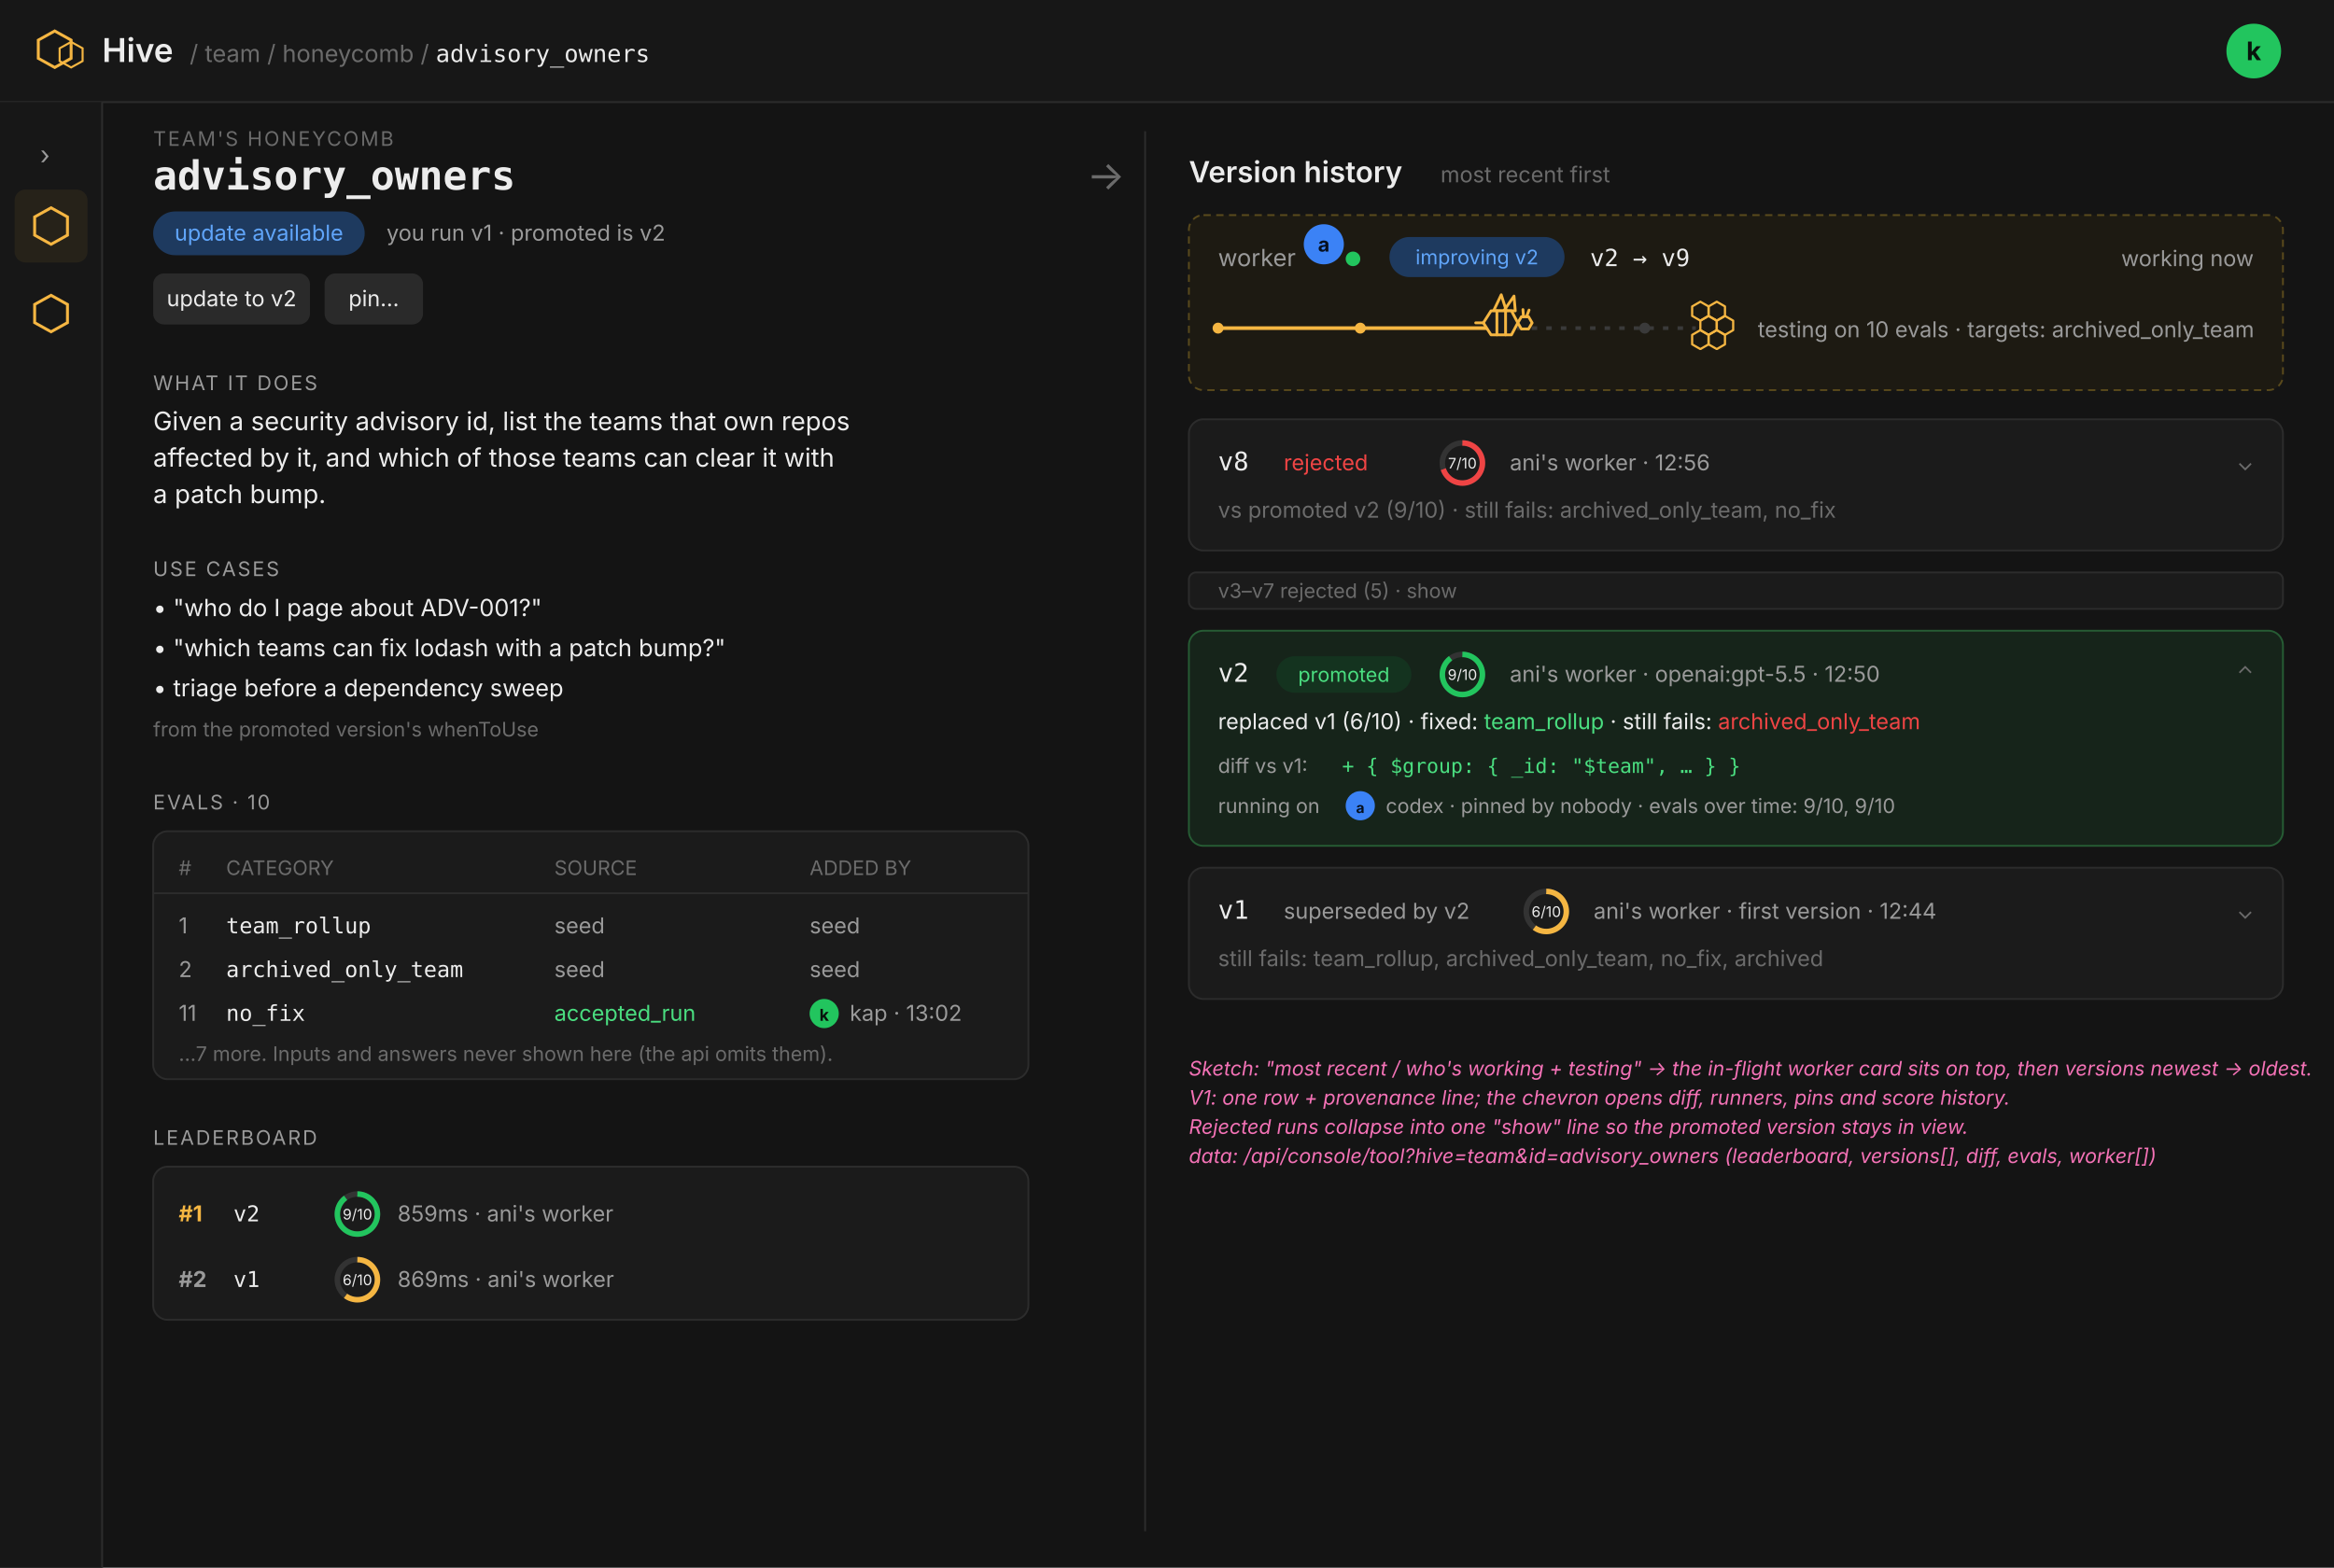
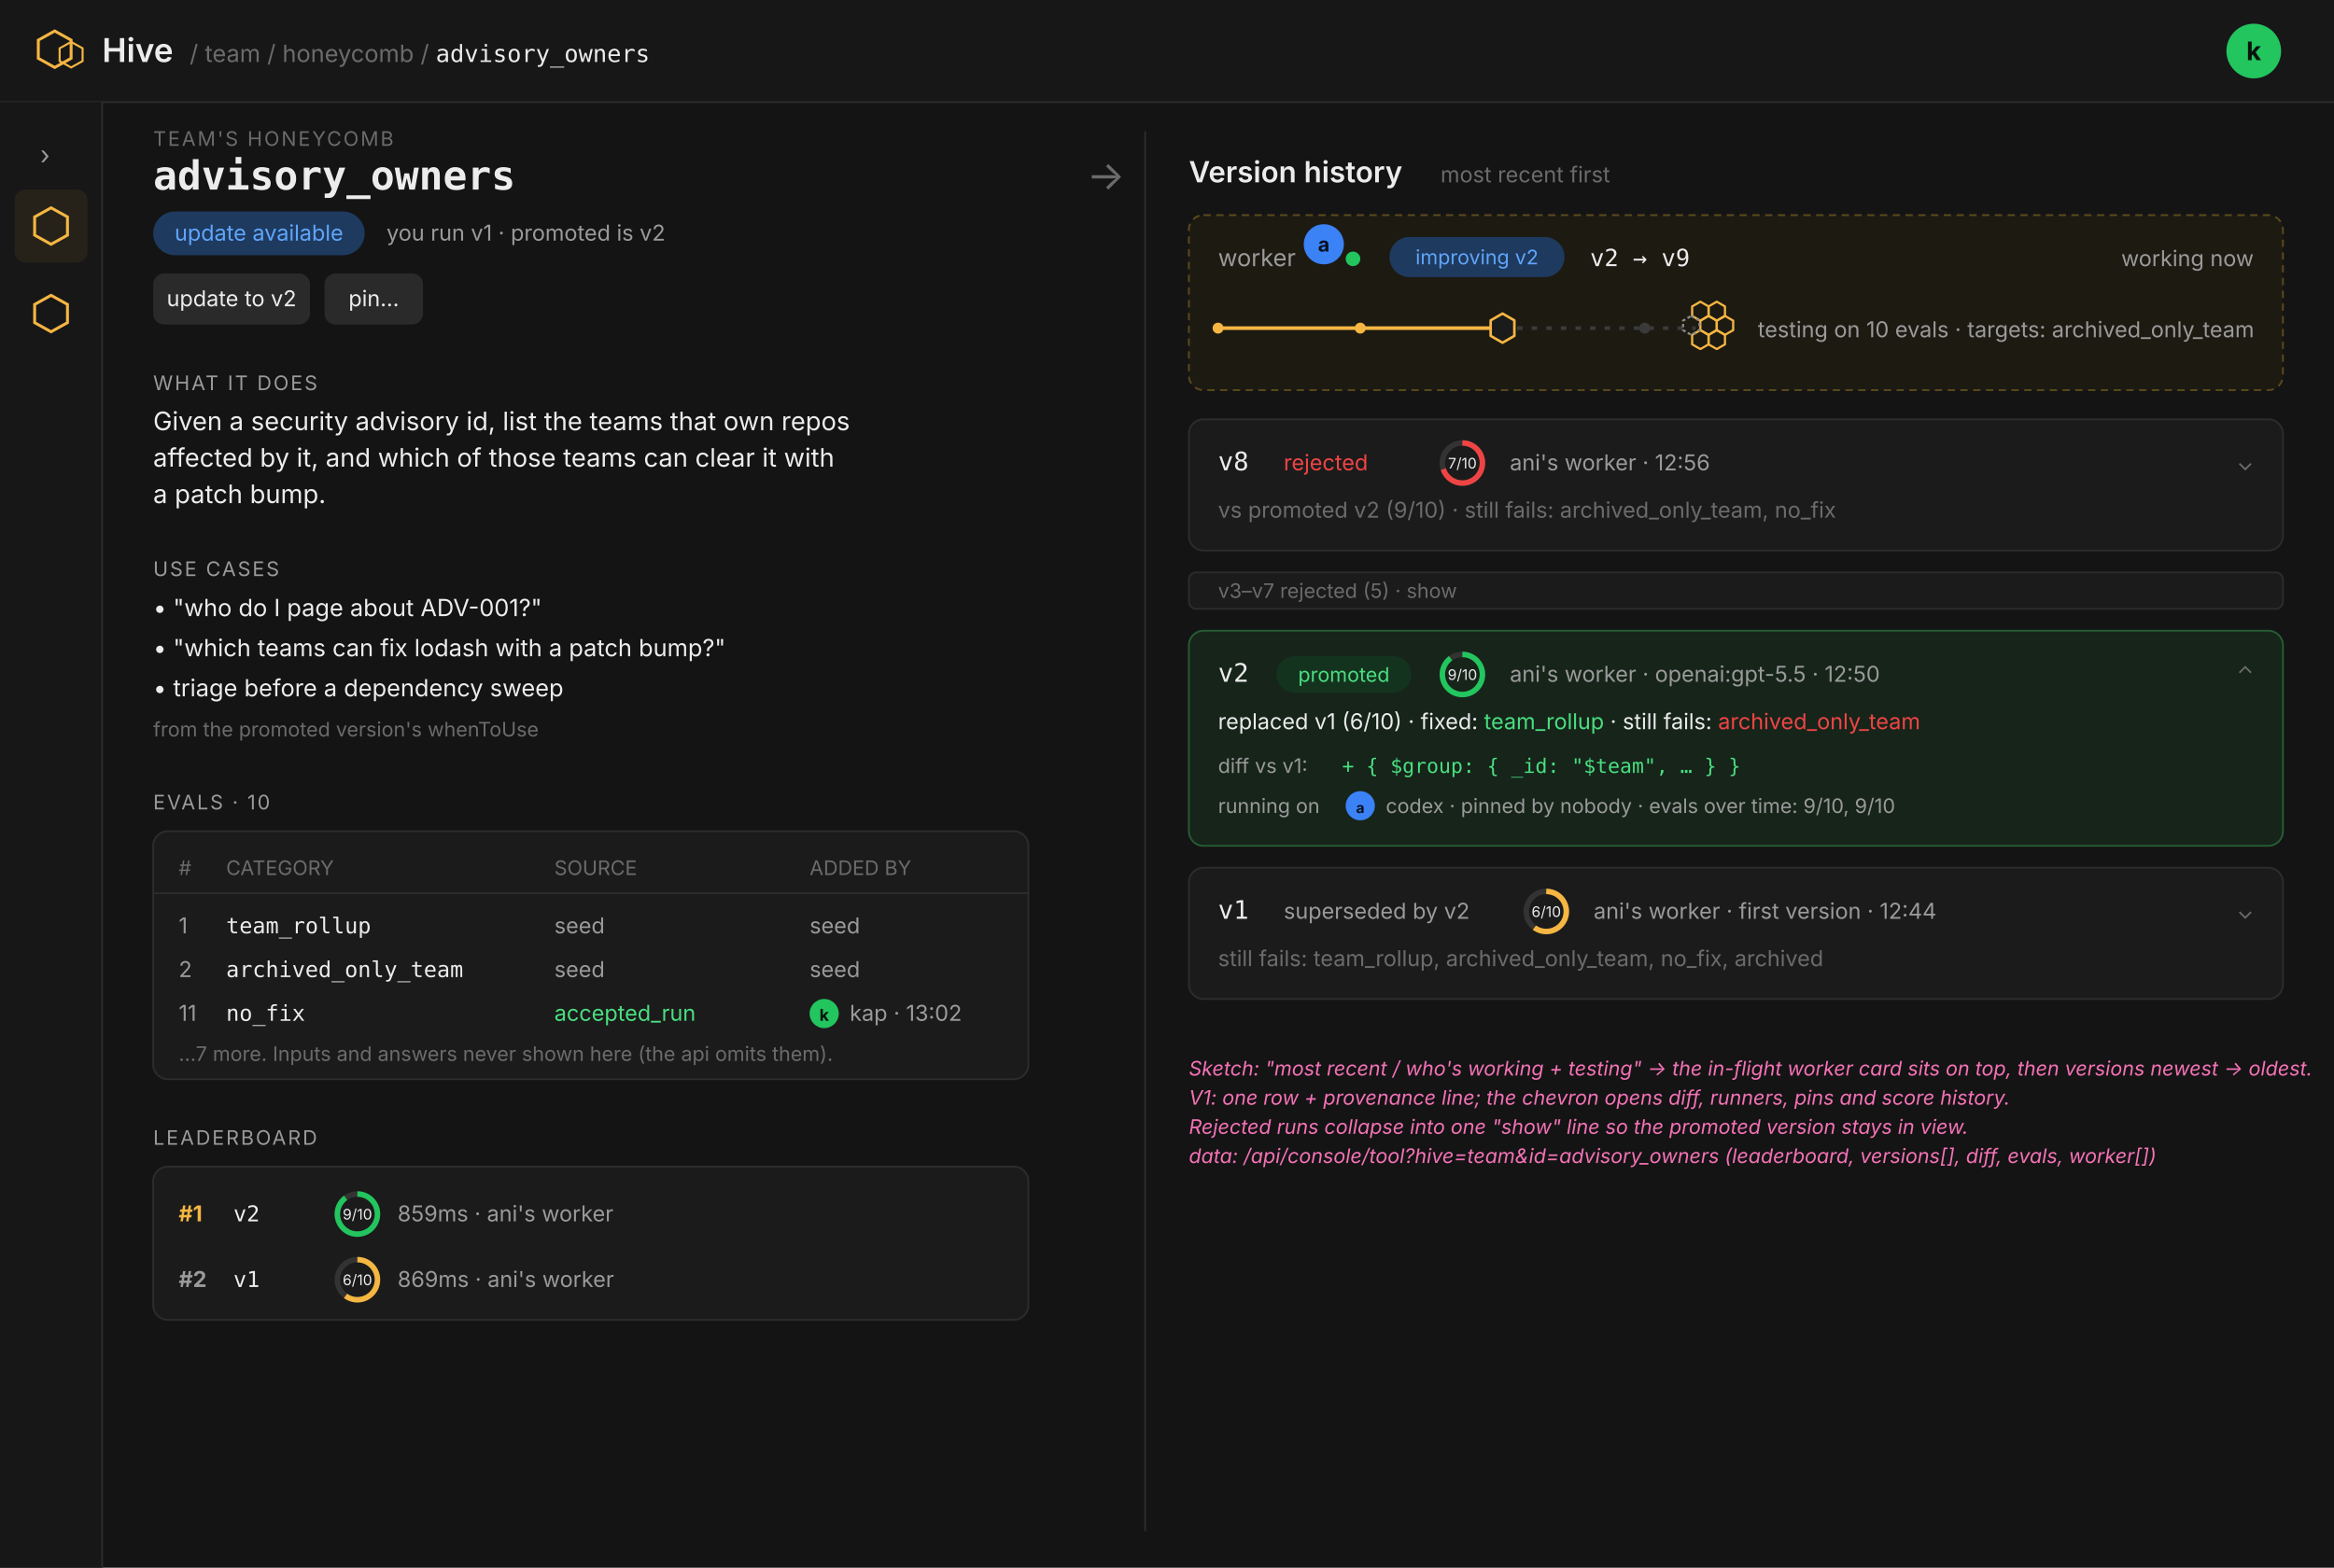
<svg xmlns="http://www.w3.org/2000/svg" viewBox="0 0 1280 860" width="1280" height="860" font-family="Inter, -apple-system, Segoe UI, sans-serif">
  <defs>
    <style>
      .bg{fill:#141414}.panel{fill:#1b1b1b;stroke:#2c2c2c}.line{stroke:#2c2c2c}
      .t{fill:#ececec}.m{fill:#9a9a9a}.f{fill:#6b6b6b}.mono{font-family:"JetBrains Mono",ui-monospace,monospace}
      .ani{fill:#3b82f6}.kap{fill:#22c55e}.acc{fill:#f5b642}.info{fill:#60a5fa}.bad{fill:#ef4444}.ok{fill:#4ade80}
      .note{fill:#f472b6;font-size:11px;font-style:italic}
    </style>
    <symbol id="hex" viewBox="0 0 20 22">
      <path d="M10 1 19 6v10l-9 5-9-5V6z" fill="none" stroke="#f5b642" stroke-width="1.6" />
    </symbol>
-     <symbol id="bee" viewBox="-12 -10 24 20">
-       <g fill="none" stroke="#f5b642" stroke-width="1.1" stroke-linejoin="round" stroke-linecap="round">
-         <path d="M-3.5 -3.2L-0.5 -9.5 1.5 -3.2z">
-           <animate attributeName="opacity" values="1;.3;1" dur=".18s" repeatCount="indefinite" />
-         </path>
-         <path d="M0.5 -3.2L4.5 -9 5 -3.2z">
-           <animate attributeName="opacity" values=".8;.25;.8" dur=".18s" repeatCount="indefinite" />
-         </path>
-         <path d="M-7.5 1.5L-4.5 -3.2H3.5L6 1.5 3.5 6.2H-4.5z" fill="#1b1b1b" />
-         <path d="M-2.2 -3.2v9.4M1.2 -3.2v9.4" />
-         <path d="M6 1.5l1.4 -2.4h2.8L11.6 1.5l-1.4 2.4H7.4z" fill="#1b1b1b" />
-         <path d="M9.4 -0.9l1 -2.6M8.2 -0.9l-.2 -2.8M-7.5 1.5h-3" />
-       </g>
+     <symbol id="cell" viewBox="0 0 16 18">
+       <path d="M8 1l6.5 3.75v8.5L8 17l-6.5-3.75v-8.5z" fill="#1b1b1b" stroke="#f5b642" stroke-width="1.4" stroke-linejoin="round" />
    </symbol>
-     <symbol id="skep" viewBox="0 0 30 30">
+     <symbol id="skep" viewBox="-2 0 32 30">
      <g fill="none" stroke="#f5b642" stroke-width="1.2" stroke-linejoin="round">
        <path d="M8.5 3.5l4.5 2.6v5.2l-4.5 2.6L4 11.3V6.1z" />
        <path d="M17.5 3.5l4.5 2.6v5.2l-4.5 2.6L13 11.3V6.1z" />
        <path d="M13 11.3l4.5 2.6v5.2L13 21.7l-4.5-2.6v-5.2z" />
        <path d="M22 11.3l4.5 2.6v5.2L22 21.7l-4.5-2.6v-5.2z" />
        <path d="M17.5 19.1l4.5 2.6v5.2l-4.5 2.6-4.5-2.6v-5.2z" />
        <path d="M8.5 19.1l4.5 2.6v5.2l-4.5 2.6L4 26.9v-5.2z" />
+         <path d="M3.5 11.3l4.5 2.6v5.2l-4.5 2.6L-1 19.1v-5.2z" stroke="#8a8a8a" stroke-dasharray="1.8 1.4" />
      </g>
    </symbol>
  </defs>
  <rect class="bg" width="1280" height="860" />
  <rect x="0" y="0" width="1280" height="56" fill="#171717" />
  <line class="line" x1="0" y1="56" x2="1280" y2="56" />
  <use href="#hex" x="20" y="16" width="20" height="22" />
  <use href="#hex" x="32" y="22" width="14" height="16" />
  <text x="56" y="34" class="t" font-size="18" font-weight="600">Hive</text>
  <text x="104" y="34" class="f" font-size="13">/ team / honeycomb / <tspan class="mono t">advisory_owners</tspan>
  </text>
  <circle cx="1236" cy="28" r="15" class="kap" />
  <text x="1236" y="33" text-anchor="middle" font-size="14" font-weight="700" fill="#08130c">k</text>
  <rect x="0" y="56" width="56" height="804" fill="#171717" />
  <line class="line" x1="56" y1="56" x2="56" y2="860" />
  <text x="22" y="90" class="m" font-size="14">›</text>
  <rect x="8" y="104" width="40" height="40" rx="6" fill="#262219" />
  <use href="#hex" x="18" y="113" width="20" height="22" />
  <use href="#hex" x="18" y="161" width="20" height="22" />
  <text x="84" y="80" class="f" font-size="11" letter-spacing="1">TEAM'S HONEYCOMB</text>
  <text x="84" y="104" class="t mono" font-size="22" font-weight="600">advisory_owners</text>
  <rect x="84" y="116" width="116" height="24" rx="12" fill="#1e3a5f" />
  <text x="142" y="132" text-anchor="middle" class="info" font-size="12">update available</text>
  <text x="212" y="132" class="m" font-size="12">you run v1 · promoted is v2</text>
  <rect x="84" y="150" width="86" height="28" rx="6" fill="#2a2a2a" />
  <text x="127" y="168" text-anchor="middle" class="t" font-size="12">update to v2</text>
  <rect x="178" y="150" width="54" height="28" rx="6" fill="#2a2a2a" />
  <text x="205" y="168" text-anchor="middle" class="t" font-size="12">pin…</text>
  <text x="84" y="214" class="m" font-size="11" letter-spacing="1">WHAT IT DOES</text>
  <text x="84" y="236" class="t" font-size="14">Given a security advisory id, list the teams that own repos</text>
  <text x="84" y="256" class="t" font-size="14">affected by it, and which of those teams can clear it with</text>
  <text x="84" y="276" class="t" font-size="14">a patch bump.</text>
  <text x="84" y="316" class="m" font-size="11" letter-spacing="1">USE CASES</text>
  <text x="84" y="338" class="t" font-size="13">• "who do I page about ADV-001?"</text>
  <text x="84" y="360" class="t" font-size="13">• "which teams can fix lodash with a patch bump?"</text>
  <text x="84" y="382" class="t" font-size="13">• triage before a dependency sweep</text>
  <text x="84" y="404" class="f" font-size="11">from the promoted version's whenToUse</text>
  <text x="84" y="444" class="m" font-size="11" letter-spacing="1">EVALS · 10</text>
  <g transform="translate(84,456)" font-size="12">
    <rect class="panel" width="480" height="136" rx="8" />
    <text x="14" y="24" class="f" font-size="11">#</text>
    <text x="40" y="24" class="f" font-size="11">CATEGORY</text>
    <text x="220" y="24" class="f" font-size="11">SOURCE</text>
    <text x="360" y="24" class="f" font-size="11">ADDED BY</text>
    <line class="line" x1="0" y1="34" x2="480" y2="34" />
    <text x="14" y="56" class="m">1</text>
    <text x="40" y="56" class="t mono">team_rollup</text>
    <text x="220" y="56" class="m">seed</text>
    <text x="360" y="56" class="m">seed</text>
    <text x="14" y="80" class="m">2</text>
    <text x="40" y="80" class="t mono">archived_only_team</text>
    <text x="220" y="80" class="m">seed</text>
    <text x="360" y="80" class="m">seed</text>
    <text x="14" y="104" class="m">11</text>
    <text x="40" y="104" class="t mono">no_fix</text>
    <text x="220" y="104" class="ok">accepted_run</text>
    <circle cx="368" cy="100" r="8" class="kap" />
    <text x="368" y="104" text-anchor="middle" font-size="9" font-weight="700" fill="#08130c">k</text>
    <text x="382" y="104" class="m">kap · 13:02</text>
    <text x="14" y="126" class="f" font-size="11">…7 more. Inputs and answers never shown here (the api omits them).</text>
  </g>
  <text x="84" y="628" class="m" font-size="11" letter-spacing="1">LEADERBOARD</text>
  <g transform="translate(84,640)" font-size="12">
    <rect class="panel" width="480" height="84" rx="8" />
    <text x="14" y="30" class="acc" font-weight="700">#1</text>
    <text x="44" y="30" class="t mono">v2</text>
    <circle cx="112" cy="26" r="11" fill="none" stroke="#333" stroke-width="3" />
    <circle cx="112" cy="26" r="11" fill="none" stroke="#22c55e" stroke-width="3" stroke-dasharray="62.2 70" transform="rotate(-90 112 26)" />
    <text x="112" y="29" text-anchor="middle" class="t" font-size="8">9/10</text>
    <text x="134" y="30" class="m">859ms · ani's worker</text>
    <text x="14" y="66" class="m" font-weight="700">#2</text>
    <text x="44" y="66" class="t mono">v1</text>
    <circle cx="112" cy="62" r="11" fill="none" stroke="#333" stroke-width="3" />
    <circle cx="112" cy="62" r="11" fill="none" stroke="#f5b642" stroke-width="3" stroke-dasharray="41.5 70" transform="rotate(-90 112 62)" />
    <text x="112" y="65" text-anchor="middle" class="t" font-size="8">6/10</text>
    <text x="134" y="66" class="m">869ms · ani's worker</text>
  </g>
  <text x="596" y="104" class="f" font-size="22">→</text>
  <line class="line" x1="628" y1="72" x2="628" y2="840" />
  <text x="652" y="100" class="t" font-size="16" font-weight="600">Version history</text>
  <text x="790" y="100" class="f" font-size="12">most recent first</text>
  <g transform="translate(652,118)">
    <rect width="600" height="96" rx="8" fill="#1d1a12" stroke="#5a4a1c" stroke-dasharray="4 3" />
    <text x="16" y="28" class="m" font-size="13">worker</text>
    <circle cx="74" cy="16" r="11" class="ani" />
    <text x="74" y="20" text-anchor="middle" font-size="11" font-weight="700" fill="#06101f">a</text>
    <circle cx="90" cy="24" r="4" fill="#22c55e">
      <animate attributeName="opacity" values="1;.3;1" dur="1.4s" repeatCount="indefinite" />
    </circle>
    <rect x="110" y="12" width="96" height="22" rx="11" fill="#1e3a5f" />
    <text x="158" y="27" text-anchor="middle" class="info" font-size="11">improving v2</text>
    <text x="220" y="28" class="t mono" font-size="13">v2 → v9</text>
    <text x="584" y="28" text-anchor="end" class="m" font-size="12">working now</text>
    <g transform="translate(16,58)">
      <line x1="0" y1="4" x2="156" y2="4" stroke="#f5b642" stroke-width="2" />
      <line x1="156" y1="4" x2="262" y2="4" stroke="#3a3a3a" stroke-width="2" stroke-dasharray="3 5" />
      <circle cx="0" cy="4" r="3" fill="#f5b642" />
      <circle cx="78" cy="4" r="3" fill="#f5b642" />
      <circle cx="156" cy="4" r="3" fill="#f5b642" />
      <circle cx="234" cy="4" r="3" fill="#3a3a3a" />
-       <use href="#skep" x="256" y="-14" width="30" height="30" />
+       <use href="#skep" x="254" y="-14" width="32" height="30" />
      <g transform="translate(156,1)">
        <g>
-           <animateTransform attributeName="transform" type="translate" values="0 0;0 -3;0 0" dur="1s" repeatCount="indefinite" />
-           <use href="#bee" x="-17" y="-16" width="34" height="28" />
+           <use href="#cell" x="-8" y="-6" width="16" height="18" />
        </g>
      </g>
      <text x="296" y="9" class="m" font-size="12">testing on 10 evals · targets: archived_only_team</text>
    </g>
  </g>
  <g transform="translate(652,230)" font-size="12">
    <rect class="panel" width="600" height="72" rx="8" />
    <text x="16" y="28" class="t mono" font-size="14">v8</text>
    <text x="52" y="28" class="bad">rejected</text>
    <circle cx="150" cy="24" r="11" fill="none" stroke="#333" stroke-width="3" />
    <circle cx="150" cy="24" r="11" fill="none" stroke="#ef4444" stroke-width="3" stroke-dasharray="48.4 70" transform="rotate(-90 150 24)" />
    <text x="150" y="27" text-anchor="middle" class="t" font-size="8">7/10</text>
    <text x="176" y="28" class="m">ani's worker · 12:56</text>
    <text x="584" y="28" text-anchor="end" class="f">⌄</text>
    <text x="16" y="54" class="f">vs promoted v2 (9/10) · still fails: archived_only_team, no_fix</text>
  </g>
  <g transform="translate(652,314)" font-size="12">
    <rect class="panel" width="600" height="20" rx="4" />
    <text x="16" y="14" class="f" font-size="11">v3–v7 rejected (5) · show</text>
  </g>
  <g transform="translate(652,346)" font-size="12">
    <rect width="600" height="118" rx="8" fill="#16241a" stroke="#265c34" />
    <text x="16" y="28" class="t mono" font-size="14">v2</text>
    <rect x="48" y="14" width="74" height="20" rx="10" fill="#14331f" />
    <text x="85" y="28" text-anchor="middle" class="ok" font-size="11">promoted</text>
    <circle cx="150" cy="24" r="11" fill="none" stroke="#333" stroke-width="3" />
    <circle cx="150" cy="24" r="11" fill="none" stroke="#22c55e" stroke-width="3" stroke-dasharray="62.2 70" transform="rotate(-90 150 24)" />
    <text x="150" y="27" text-anchor="middle" class="t" font-size="8">9/10</text>
    <text x="176" y="28" class="m">ani's worker · openai:gpt-5.5 · 12:50</text>
    <text x="584" y="28" text-anchor="end" class="f">⌃</text>
    <text x="16" y="54" class="t">replaced v1 (6/10) · fixed: <tspan class="ok">team_rollup</tspan> · still fails: <tspan class="bad">archived_only_team</tspan>
    </text>
    <text x="16" y="78" class="m" font-size="11">diff vs v1:</text>
    <text x="84" y="78" class="mono ok" font-size="11">+ { $group: { _id: "$team", … } }</text>
    <text x="16" y="100" class="m" font-size="11">running on</text>
    <circle cx="94" cy="96" r="8" class="ani" />
    <text x="94" y="100" text-anchor="middle" font-size="8" font-weight="700" fill="#06101f">a</text>
    <text x="108" y="100" class="m" font-size="11">codex · pinned by nobody · evals over time: 9/10, 9/10</text>
  </g>
  <g transform="translate(652,476)" font-size="12">
    <rect class="panel" width="600" height="72" rx="8" />
    <text x="16" y="28" class="t mono" font-size="14">v1</text>
    <text x="52" y="28" class="m">superseded by v2</text>
    <circle cx="196" cy="24" r="11" fill="none" stroke="#333" stroke-width="3" />
    <circle cx="196" cy="24" r="11" fill="none" stroke="#f5b642" stroke-width="3" stroke-dasharray="41.5 70" transform="rotate(-90 196 24)" />
    <text x="196" y="27" text-anchor="middle" class="t" font-size="8">6/10</text>
    <text x="222" y="28" class="m">ani's worker · first version · 12:44</text>
    <text x="584" y="28" text-anchor="end" class="f">⌄</text>
    <text x="16" y="54" class="f">still fails: team_rollup, archived_only_team, no_fix, archived</text>
  </g>
  <text x="652" y="590" class="note">Sketch: "most recent / who's working + testing" → the in-flight worker card sits on top, then versions newest → oldest.</text>
  <text x="652" y="606" class="note">V1: one row + provenance line; the chevron opens diff, runners, pins and score history.</text>
  <text x="652" y="622" class="note">Rejected runs collapse into one "show" line so the promoted version stays in view.</text>
  <text x="652" y="638" class="note">data: /api/console/tool?hive=team&amp;id=advisory_owners (leaderboard, versions[], diff, evals, worker[])</text>
</svg>
